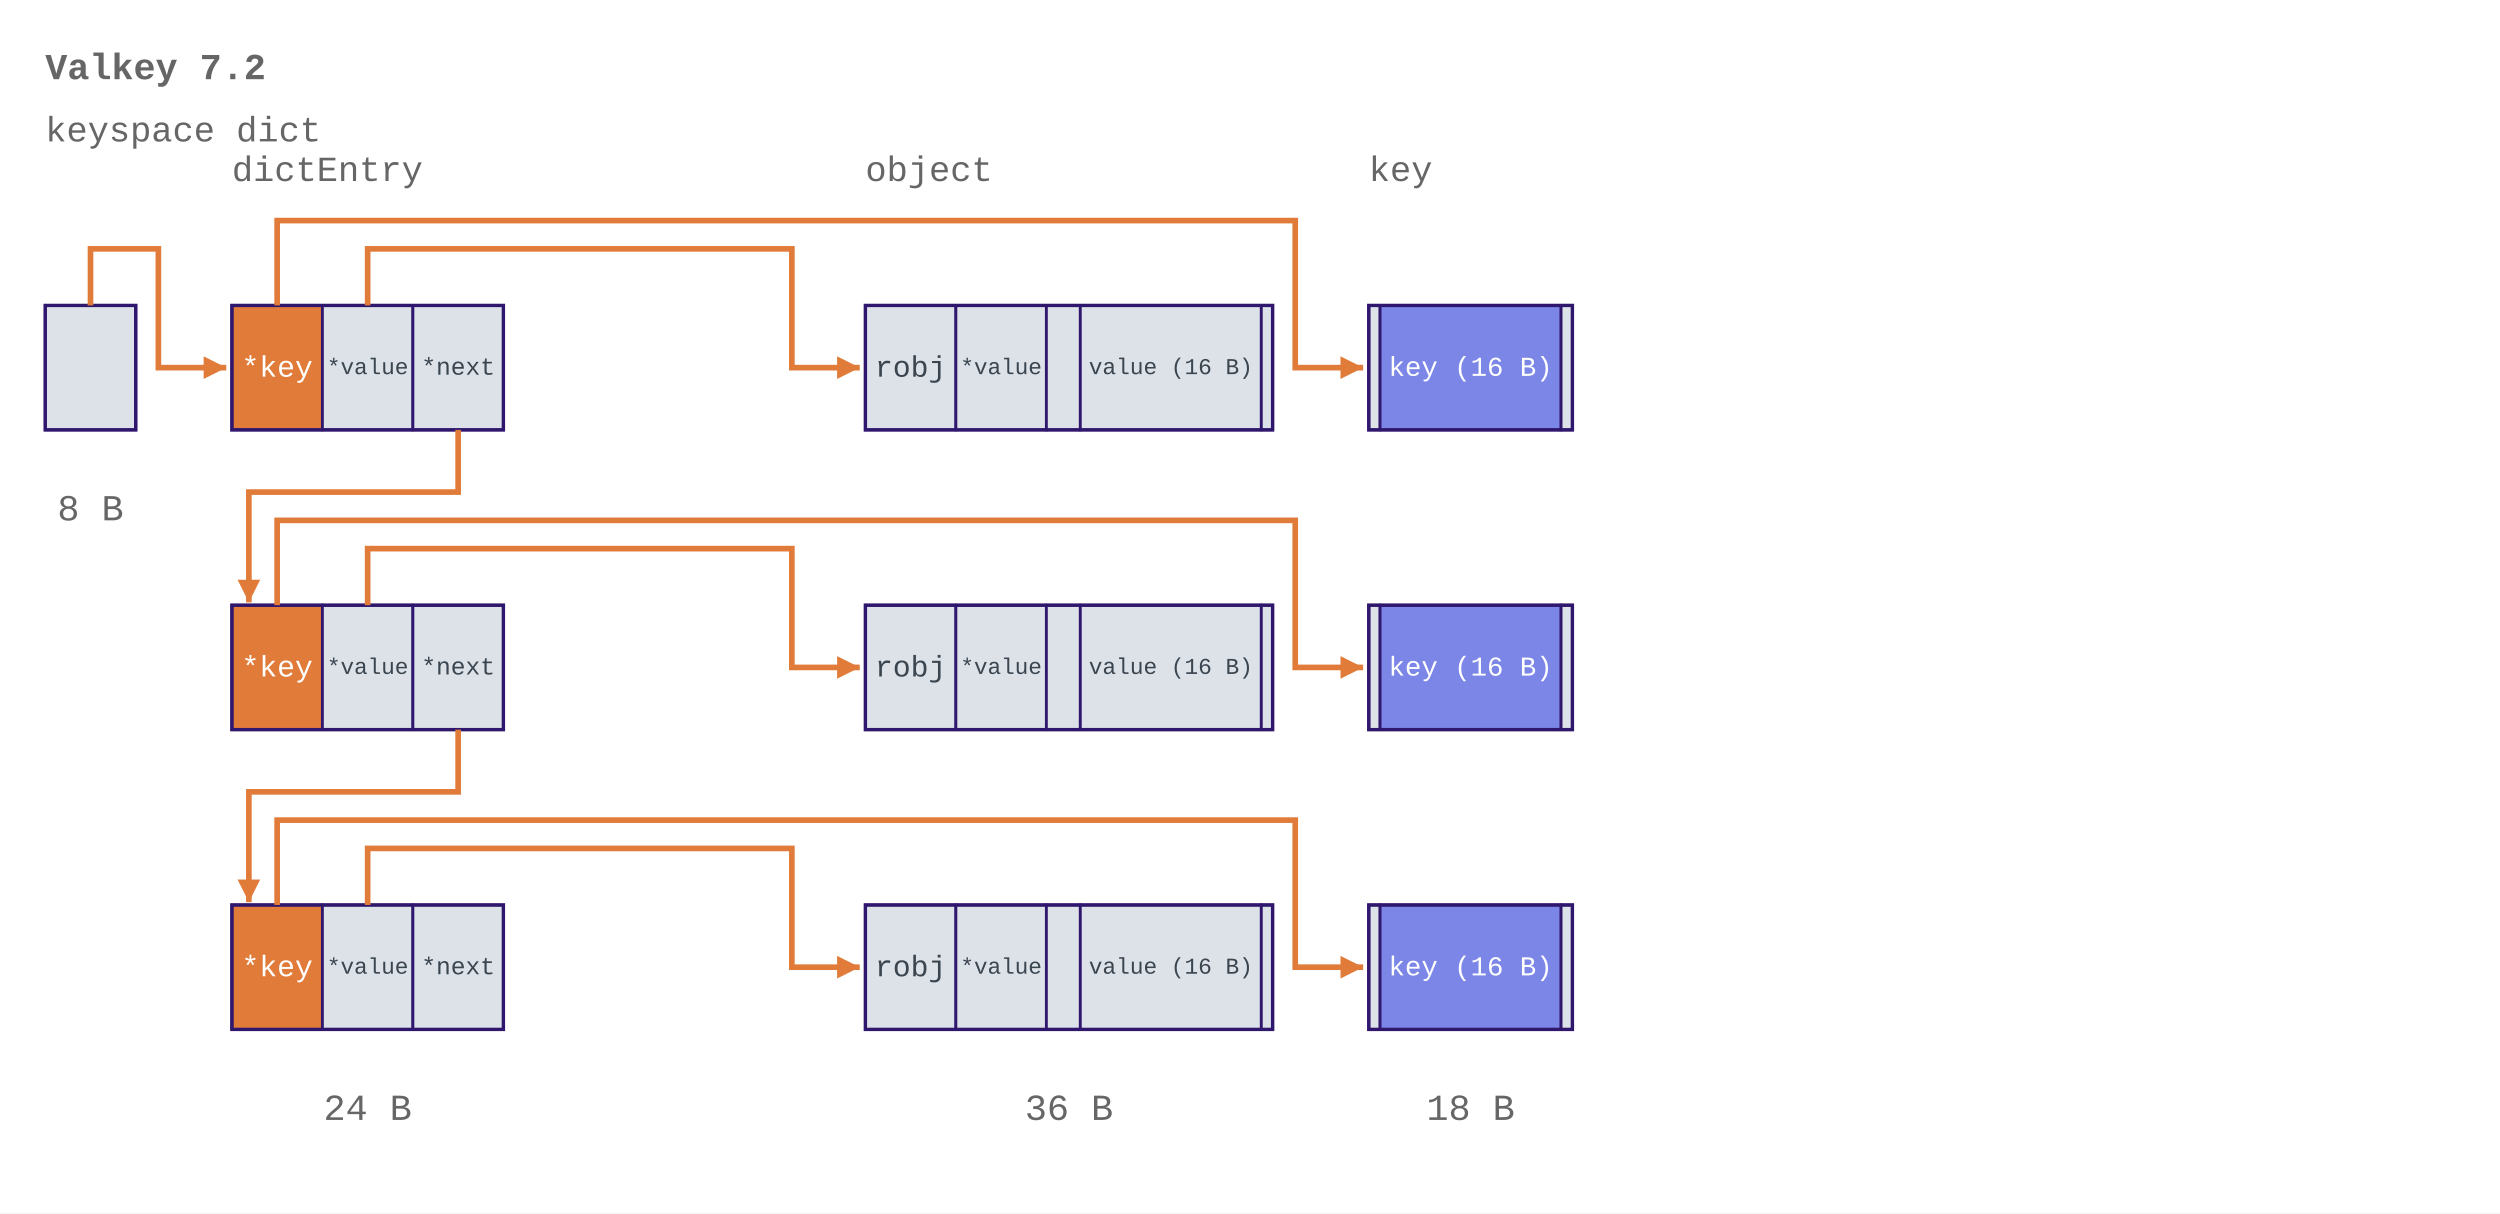
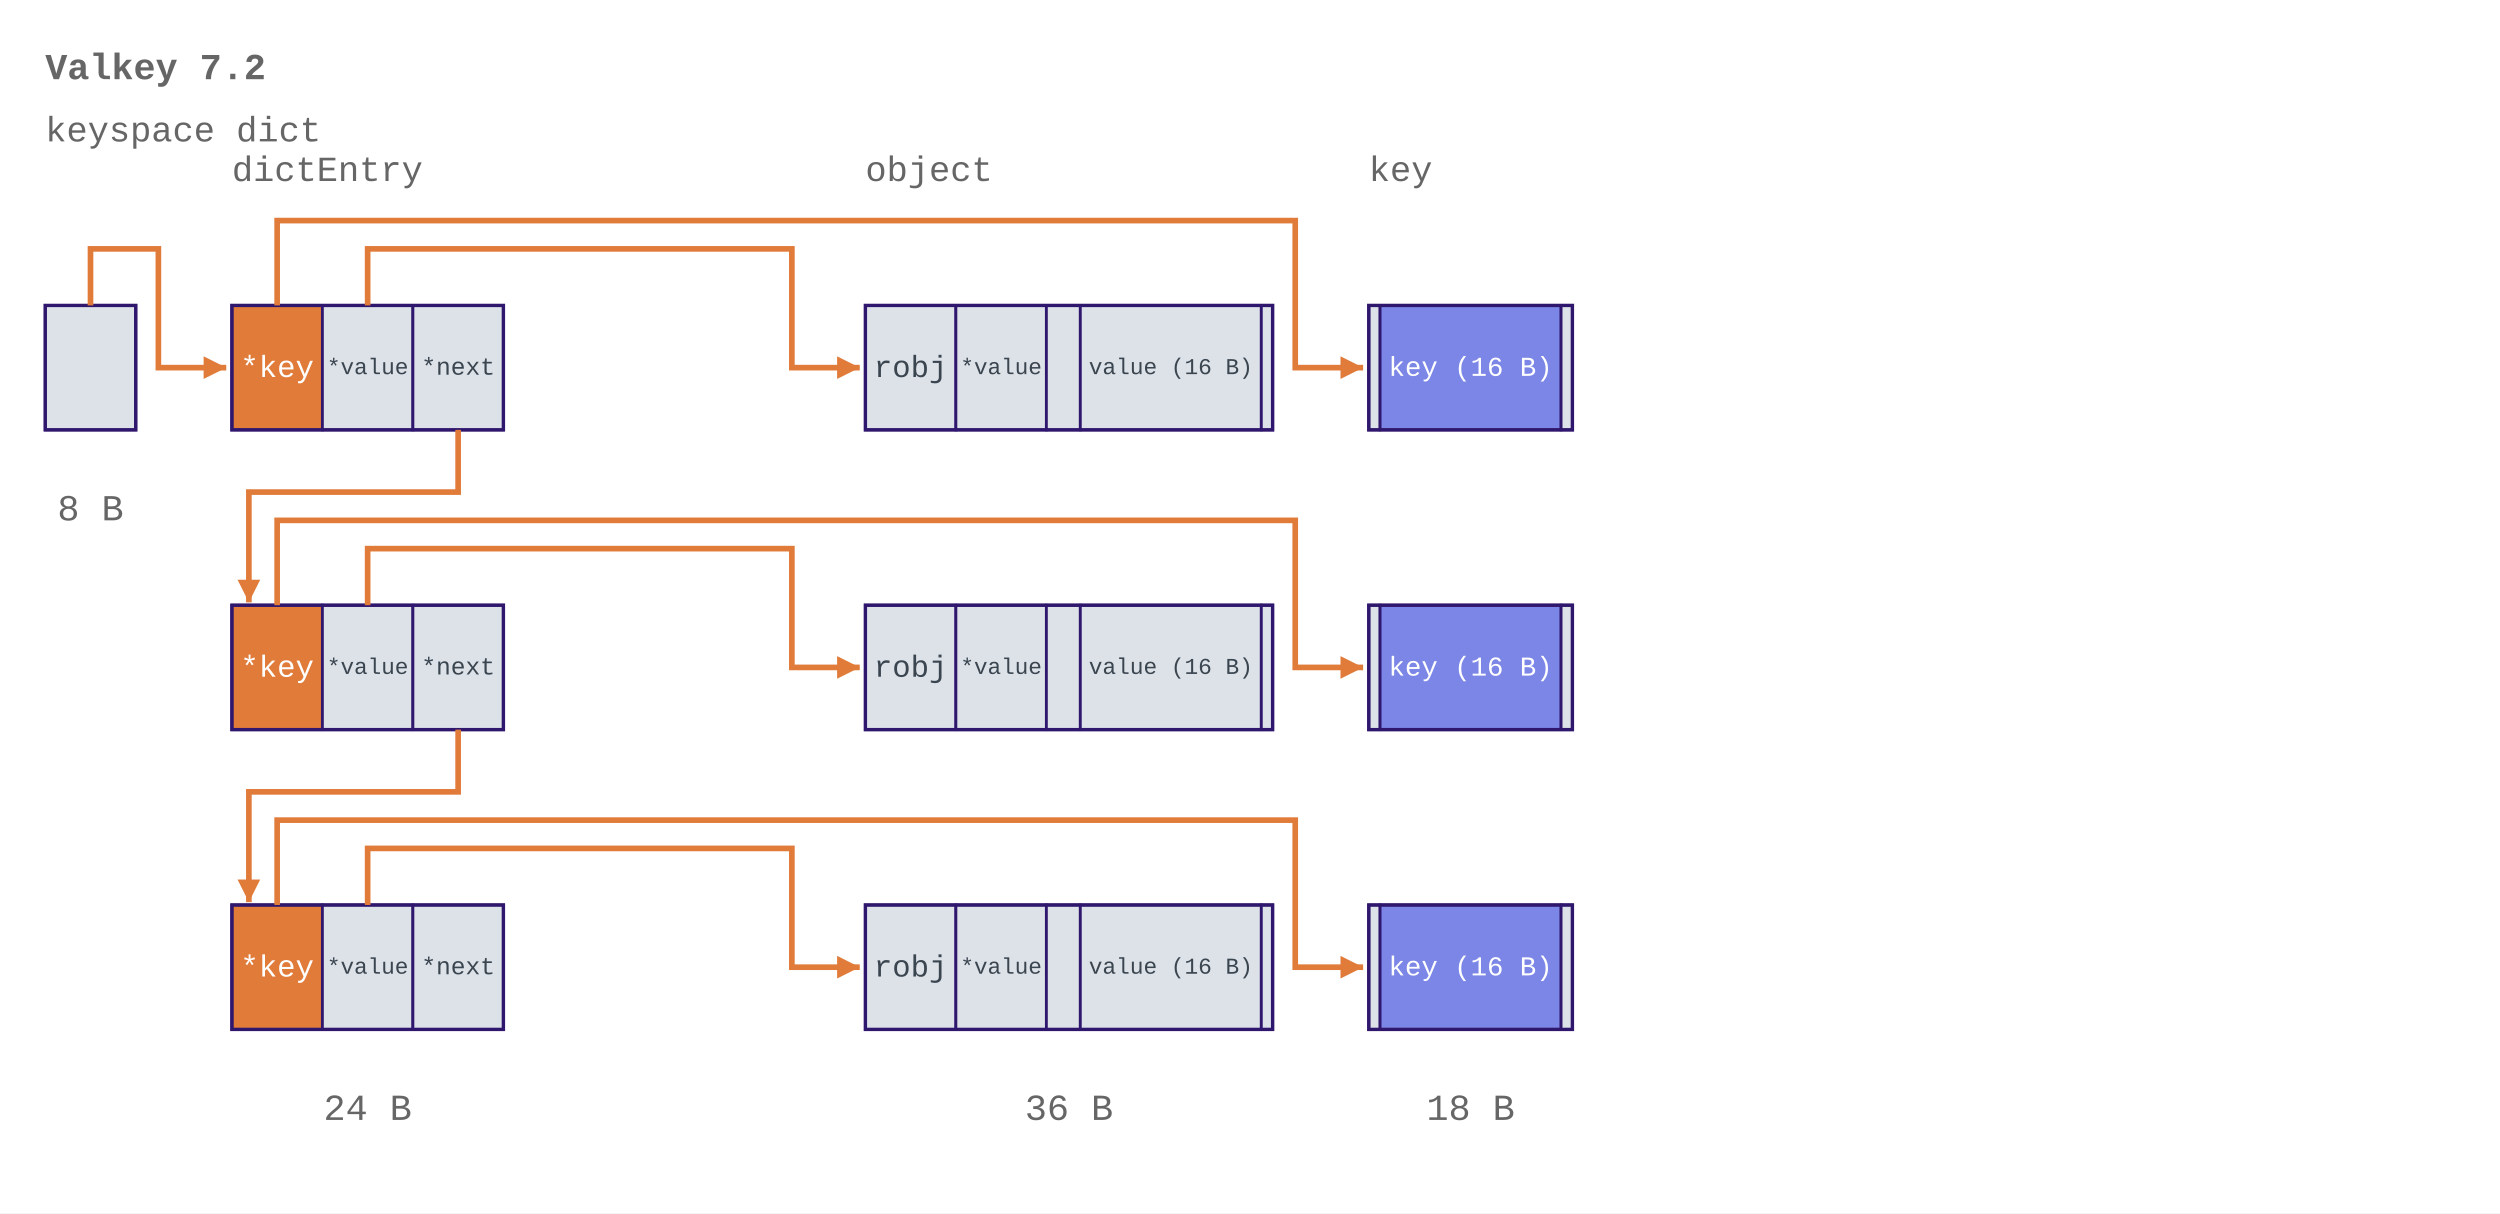
<svg xmlns="http://www.w3.org/2000/svg" width="884" viewBox="0 0 884 429" font-family="'Fira Mono', Consolas, Menlo, Monaco, 'Courier New', monospace">
  <defs>
    <defs>
      <pattern id="fd-hatch" width="6" height="6" patternTransform="rotate(45)" patternUnits="userSpaceOnUse">
        <rect class="fd-hatch-background" fill="#f5f7f7" width="6" height="6" />
        <line class="fd-hatch-lines" stroke="#b9c2cc" stroke-width="1.5" x1="0" y1="0" x2="0" y2="6" />
      </pattern>
    </defs>
    <marker id="arrowhead" markerWidth="8" markerHeight="8" refX="7" refY="4" orient="auto">
      <path d="M0,0 L8,4 L0,8 z" fill="#e07b39" />
    </marker>
  </defs>
  <rect width="884" height="429" fill="#ffffff" />
  <text x="16.0" y="28.0" font-family="'Fira Mono', Consolas, Menlo, Monaco, 'Courier New', monospace" font-size="13" font-weight="bold" fill="#666666" text-anchor="start">Valkey 7.2</text>
  <g transform="translate(16.00 108.00)">
    <rect class="fd-role-overhead" fill="#dde2e8" stroke="#30176e" stroke-width="1" x="0.0" y="0.0" width="32.0" height="44" rx="0" />
  </g>
  <rect x="16.0" y="108.0" width="32.0" height="44.0" fill="none" stroke="#30176e" stroke-width="1.2" />
  <text x="32.0" y="184.0" font-family="'Fira Mono', Consolas, Menlo, Monaco, 'Courier New', monospace" font-size="13" font-weight="normal" fill="#666666" text-anchor="middle">8 B</text>
  <path d="M32.0,108.0 L32.0,88.0 L56.0,88.0 L56.0,130.0 L80.0,130.0" stroke="#e07b39" stroke-width="2" fill="none" />
  <polygon points="80.0,130.0 72.0,126.0 72.0,134.0" fill="#e07b39" />
  <g transform="translate(82.00 108.00)">
    <rect class="fd-role-pointer" fill="#e07b39" stroke="#30176e" stroke-width="1" x="0.0" y="0.0" width="32.0" height="44" rx="0" />
    <rect class="fd-role-overhead" fill="#dde2e8" stroke="#30176e" stroke-width="1" x="32.0" y="0.0" width="32.0" height="44" rx="0" />
    <rect class="fd-role-overhead" fill="#dde2e8" stroke="#30176e" stroke-width="1" x="64.0" y="0.0" width="32.0" height="44" rx="0" />
  </g>
  <rect x="82.0" y="108.0" width="96.0" height="44.0" fill="none" stroke="#30176e" stroke-width="1.2" />
-   <text x="98.0" y="133.2" font-family="'Fira Mono', Consolas, Menlo, Monaco, 'Courier New', monospace" font-size="10.5" font-weight="normal" fill="#ffffff" text-anchor="middle">*key</text>
+   <text x="98.0" y="133.3" font-family="'Fira Mono', Consolas, Menlo, Monaco, 'Courier New', monospace" font-size="10.833" font-weight="normal" fill="#ffffff" text-anchor="middle">*key</text>
  <text x="130.0" y="132.3" font-family="'Fira Mono', Consolas, Menlo, Monaco, 'Courier New', monospace" font-size="8.0" font-weight="normal" fill="#3a4550" text-anchor="middle">*value</text>
  <text x="162.0" y="132.5" font-family="'Fira Mono', Consolas, Menlo, Monaco, 'Courier New', monospace" font-size="8.667" font-weight="normal" fill="#3a4550" text-anchor="middle">*next</text>
  <g transform="translate(306.00 108.00)">
    <rect class="fd-role-overhead" fill="#dde2e8" stroke="#30176e" stroke-width="1" x="0.0" y="0.0" width="32.0" height="44" rx="0" />
    <rect class="fd-role-overhead" fill="#dde2e8" stroke="#30176e" stroke-width="1" x="32.0" y="0.0" width="32.0" height="44" rx="0" />
    <rect class="fd-role-overhead" fill="#dde2e8" stroke="#30176e" stroke-width="1" x="64.0" y="0.0" width="12.0" height="44" rx="0" />
    <rect class="fd-role-overhead" fill="#dde2e8" stroke="#30176e" stroke-width="1" x="76.0" y="0.0" width="64.0" height="44" rx="0" />
    <rect class="fd-role-overhead" fill="#dde2e8" stroke="#30176e" stroke-width="1" x="140.0" y="0.0" width="4.0" height="44" rx="0" />
  </g>
  <rect x="306.0" y="108.0" width="144.0" height="44.0" fill="none" stroke="#30176e" stroke-width="1.2" />
-   <text x="322.0" y="133.2" font-family="'Fira Mono', Consolas, Menlo, Monaco, 'Courier New', monospace" font-size="10.5" font-weight="normal" fill="#3a4550" text-anchor="middle">robj</text>
+   <text x="322.0" y="133.3" font-family="'Fira Mono', Consolas, Menlo, Monaco, 'Courier New', monospace" font-size="10.833" font-weight="normal" fill="#3a4550" text-anchor="middle">robj</text>
  <text x="354.0" y="132.3" font-family="'Fira Mono', Consolas, Menlo, Monaco, 'Courier New', monospace" font-size="8.0" font-weight="normal" fill="#3a4550" text-anchor="middle">*value</text>
  <text x="414.0" y="132.3" font-family="'Fira Mono', Consolas, Menlo, Monaco, 'Courier New', monospace" font-size="8.056" font-weight="normal" fill="#3a4550" text-anchor="middle">value (16 B)</text>
  <path d="M130.0,108.0 L130.0,88.0 L280.0,88.0 L280.0,130.0 L304.0,130.0" stroke="#e07b39" stroke-width="2" fill="none" />
  <polygon points="304.0,130.0 296.0,126.0 296.0,134.0" fill="#e07b39" />
  <g transform="translate(484.00 108.00)">
    <rect class="fd-role-overhead" fill="#dde2e8" stroke="#30176e" stroke-width="1" x="0.0" y="0.0" width="4.0" height="44" rx="0" />
    <rect class="fd-role-data" fill="#7b86e6" stroke="#30176e" stroke-width="1" x="4.0" y="0.0" width="64.0" height="44" rx="0" />
    <rect class="fd-role-overhead" fill="#dde2e8" stroke="#30176e" stroke-width="1" x="68.0" y="0.0" width="4.0" height="44" rx="0" />
  </g>
  <rect x="484.0" y="108.0" width="72.0" height="44.0" fill="none" stroke="#30176e" stroke-width="1.2" />
  <text x="520.0" y="132.9" font-family="'Fira Mono', Consolas, Menlo, Monaco, 'Courier New', monospace" font-size="9.667" font-weight="normal" fill="#ffffff" text-anchor="middle">key (16 B)</text>
  <path d="M98.0,108.0 L98.0,78.0 L458.0,78.0 L458.0,130.0 L482.0,130.0" stroke="#e07b39" stroke-width="2" fill="none" />
  <polygon points="482.0,130.0 474.0,126.0 474.0,134.0" fill="#e07b39" />
  <path d="M162.0,152.0 L162.0,174.0 L88.0,174.0 L88.0,213.0" stroke="#e07b39" stroke-width="2" fill="none" />
  <polygon points="88.0,213.0 84.0,205.0 92.0,205.0" fill="#e07b39" />
  <g transform="translate(82.00 214.00)">
    <rect class="fd-role-pointer" fill="#e07b39" stroke="#30176e" stroke-width="1" x="0.0" y="0.0" width="32.0" height="44" rx="0" />
    <rect class="fd-role-overhead" fill="#dde2e8" stroke="#30176e" stroke-width="1" x="32.0" y="0.0" width="32.0" height="44" rx="0" />
    <rect class="fd-role-overhead" fill="#dde2e8" stroke="#30176e" stroke-width="1" x="64.0" y="0.0" width="32.0" height="44" rx="0" />
  </g>
  <rect x="82.0" y="214.0" width="96.0" height="44.0" fill="none" stroke="#30176e" stroke-width="1.2" />
-   <text x="98.0" y="239.2" font-family="'Fira Mono', Consolas, Menlo, Monaco, 'Courier New', monospace" font-size="10.5" font-weight="normal" fill="#ffffff" text-anchor="middle">*key</text>
+   <text x="98.0" y="239.3" font-family="'Fira Mono', Consolas, Menlo, Monaco, 'Courier New', monospace" font-size="10.833" font-weight="normal" fill="#ffffff" text-anchor="middle">*key</text>
  <text x="130.0" y="238.3" font-family="'Fira Mono', Consolas, Menlo, Monaco, 'Courier New', monospace" font-size="8.0" font-weight="normal" fill="#3a4550" text-anchor="middle">*value</text>
  <text x="162.0" y="238.5" font-family="'Fira Mono', Consolas, Menlo, Monaco, 'Courier New', monospace" font-size="8.667" font-weight="normal" fill="#3a4550" text-anchor="middle">*next</text>
  <g transform="translate(306.00 214.00)">
    <rect class="fd-role-overhead" fill="#dde2e8" stroke="#30176e" stroke-width="1" x="0.0" y="0.0" width="32.0" height="44" rx="0" />
    <rect class="fd-role-overhead" fill="#dde2e8" stroke="#30176e" stroke-width="1" x="32.0" y="0.0" width="32.0" height="44" rx="0" />
    <rect class="fd-role-overhead" fill="#dde2e8" stroke="#30176e" stroke-width="1" x="64.0" y="0.0" width="12.0" height="44" rx="0" />
    <rect class="fd-role-overhead" fill="#dde2e8" stroke="#30176e" stroke-width="1" x="76.0" y="0.0" width="64.0" height="44" rx="0" />
    <rect class="fd-role-overhead" fill="#dde2e8" stroke="#30176e" stroke-width="1" x="140.0" y="0.0" width="4.0" height="44" rx="0" />
  </g>
  <rect x="306.0" y="214.0" width="144.0" height="44.0" fill="none" stroke="#30176e" stroke-width="1.2" />
-   <text x="322.0" y="239.2" font-family="'Fira Mono', Consolas, Menlo, Monaco, 'Courier New', monospace" font-size="10.5" font-weight="normal" fill="#3a4550" text-anchor="middle">robj</text>
+   <text x="322.0" y="239.3" font-family="'Fira Mono', Consolas, Menlo, Monaco, 'Courier New', monospace" font-size="10.833" font-weight="normal" fill="#3a4550" text-anchor="middle">robj</text>
  <text x="354.0" y="238.3" font-family="'Fira Mono', Consolas, Menlo, Monaco, 'Courier New', monospace" font-size="8.0" font-weight="normal" fill="#3a4550" text-anchor="middle">*value</text>
  <text x="414.0" y="238.3" font-family="'Fira Mono', Consolas, Menlo, Monaco, 'Courier New', monospace" font-size="8.056" font-weight="normal" fill="#3a4550" text-anchor="middle">value (16 B)</text>
  <path d="M130.0,214.0 L130.0,194.0 L280.0,194.0 L280.0,236.0 L304.0,236.0" stroke="#e07b39" stroke-width="2" fill="none" />
  <polygon points="304.0,236.0 296.0,232.0 296.0,240.0" fill="#e07b39" />
  <g transform="translate(484.00 214.00)">
    <rect class="fd-role-overhead" fill="#dde2e8" stroke="#30176e" stroke-width="1" x="0.0" y="0.0" width="4.0" height="44" rx="0" />
    <rect class="fd-role-data" fill="#7b86e6" stroke="#30176e" stroke-width="1" x="4.0" y="0.0" width="64.0" height="44" rx="0" />
    <rect class="fd-role-overhead" fill="#dde2e8" stroke="#30176e" stroke-width="1" x="68.0" y="0.0" width="4.0" height="44" rx="0" />
  </g>
  <rect x="484.0" y="214.0" width="72.0" height="44.0" fill="none" stroke="#30176e" stroke-width="1.2" />
  <text x="520.0" y="238.9" font-family="'Fira Mono', Consolas, Menlo, Monaco, 'Courier New', monospace" font-size="9.667" font-weight="normal" fill="#ffffff" text-anchor="middle">key (16 B)</text>
  <path d="M98.0,214.0 L98.0,184.0 L458.0,184.0 L458.0,236.0 L482.0,236.0" stroke="#e07b39" stroke-width="2" fill="none" />
  <polygon points="482.0,236.0 474.0,232.0 474.0,240.0" fill="#e07b39" />
  <path d="M162.0,258.0 L162.0,280.0 L88.0,280.0 L88.0,319.0" stroke="#e07b39" stroke-width="2" fill="none" />
  <polygon points="88.0,319.0 84.0,311.0 92.0,311.0" fill="#e07b39" />
  <g transform="translate(82.00 320.00)">
    <rect class="fd-role-pointer" fill="#e07b39" stroke="#30176e" stroke-width="1" x="0.0" y="0.0" width="32.0" height="44" rx="0" />
    <rect class="fd-role-overhead" fill="#dde2e8" stroke="#30176e" stroke-width="1" x="32.0" y="0.0" width="32.0" height="44" rx="0" />
    <rect class="fd-role-overhead" fill="#dde2e8" stroke="#30176e" stroke-width="1" x="64.0" y="0.0" width="32.0" height="44" rx="0" />
  </g>
  <rect x="82.0" y="320.0" width="96.0" height="44.0" fill="none" stroke="#30176e" stroke-width="1.2" />
-   <text x="98.0" y="345.2" font-family="'Fira Mono', Consolas, Menlo, Monaco, 'Courier New', monospace" font-size="10.5" font-weight="normal" fill="#ffffff" text-anchor="middle">*key</text>
+   <text x="98.0" y="345.3" font-family="'Fira Mono', Consolas, Menlo, Monaco, 'Courier New', monospace" font-size="10.833" font-weight="normal" fill="#ffffff" text-anchor="middle">*key</text>
  <text x="130.0" y="344.3" font-family="'Fira Mono', Consolas, Menlo, Monaco, 'Courier New', monospace" font-size="8.0" font-weight="normal" fill="#3a4550" text-anchor="middle">*value</text>
  <text x="162.0" y="344.5" font-family="'Fira Mono', Consolas, Menlo, Monaco, 'Courier New', monospace" font-size="8.667" font-weight="normal" fill="#3a4550" text-anchor="middle">*next</text>
  <text x="130.0" y="396.0" font-family="'Fira Mono', Consolas, Menlo, Monaco, 'Courier New', monospace" font-size="13" font-weight="normal" fill="#666666" text-anchor="middle">24 B</text>
  <g transform="translate(306.00 320.00)">
    <rect class="fd-role-overhead" fill="#dde2e8" stroke="#30176e" stroke-width="1" x="0.0" y="0.0" width="32.0" height="44" rx="0" />
    <rect class="fd-role-overhead" fill="#dde2e8" stroke="#30176e" stroke-width="1" x="32.0" y="0.0" width="32.0" height="44" rx="0" />
    <rect class="fd-role-overhead" fill="#dde2e8" stroke="#30176e" stroke-width="1" x="64.0" y="0.0" width="12.0" height="44" rx="0" />
    <rect class="fd-role-overhead" fill="#dde2e8" stroke="#30176e" stroke-width="1" x="76.0" y="0.0" width="64.0" height="44" rx="0" />
    <rect class="fd-role-overhead" fill="#dde2e8" stroke="#30176e" stroke-width="1" x="140.0" y="0.0" width="4.0" height="44" rx="0" />
  </g>
  <rect x="306.0" y="320.0" width="144.0" height="44.0" fill="none" stroke="#30176e" stroke-width="1.2" />
-   <text x="322.0" y="345.2" font-family="'Fira Mono', Consolas, Menlo, Monaco, 'Courier New', monospace" font-size="10.5" font-weight="normal" fill="#3a4550" text-anchor="middle">robj</text>
+   <text x="322.0" y="345.3" font-family="'Fira Mono', Consolas, Menlo, Monaco, 'Courier New', monospace" font-size="10.833" font-weight="normal" fill="#3a4550" text-anchor="middle">robj</text>
  <text x="354.0" y="344.3" font-family="'Fira Mono', Consolas, Menlo, Monaco, 'Courier New', monospace" font-size="8.0" font-weight="normal" fill="#3a4550" text-anchor="middle">*value</text>
  <text x="414.0" y="344.3" font-family="'Fira Mono', Consolas, Menlo, Monaco, 'Courier New', monospace" font-size="8.056" font-weight="normal" fill="#3a4550" text-anchor="middle">value (16 B)</text>
  <text x="378.0" y="396.0" font-family="'Fira Mono', Consolas, Menlo, Monaco, 'Courier New', monospace" font-size="13" font-weight="normal" fill="#666666" text-anchor="middle">36 B</text>
  <path d="M130.0,320.0 L130.0,300.0 L280.0,300.0 L280.0,342.0 L304.0,342.0" stroke="#e07b39" stroke-width="2" fill="none" />
  <polygon points="304.0,342.0 296.0,338.0 296.0,346.0" fill="#e07b39" />
  <g transform="translate(484.00 320.00)">
    <rect class="fd-role-overhead" fill="#dde2e8" stroke="#30176e" stroke-width="1" x="0.0" y="0.0" width="4.0" height="44" rx="0" />
    <rect class="fd-role-data" fill="#7b86e6" stroke="#30176e" stroke-width="1" x="4.0" y="0.0" width="64.0" height="44" rx="0" />
    <rect class="fd-role-overhead" fill="#dde2e8" stroke="#30176e" stroke-width="1" x="68.0" y="0.0" width="4.0" height="44" rx="0" />
  </g>
  <rect x="484.0" y="320.0" width="72.0" height="44.0" fill="none" stroke="#30176e" stroke-width="1.2" />
  <text x="520.0" y="344.9" font-family="'Fira Mono', Consolas, Menlo, Monaco, 'Courier New', monospace" font-size="9.667" font-weight="normal" fill="#ffffff" text-anchor="middle">key (16 B)</text>
  <text x="520.0" y="396.0" font-family="'Fira Mono', Consolas, Menlo, Monaco, 'Courier New', monospace" font-size="13" font-weight="normal" fill="#666666" text-anchor="middle">18 B</text>
  <path d="M98.0,320.0 L98.0,290.0 L458.0,290.0 L458.0,342.0 L482.0,342.0" stroke="#e07b39" stroke-width="2" fill="none" />
  <polygon points="482.0,342.0 474.0,338.0 474.0,346.0" fill="#e07b39" />
  <text x="16.0" y="50.0" font-family="'Fira Mono', Consolas, Menlo, Monaco, 'Courier New', monospace" font-size="12.5" font-weight="normal" fill="#666666" text-anchor="start">keyspace dict</text>
  <text x="82.0" y="64.0" font-family="'Fira Mono', Consolas, Menlo, Monaco, 'Courier New', monospace" font-size="12.5" font-weight="normal" fill="#666666" text-anchor="start">dictEntry</text>
  <text x="306.0" y="64.0" font-family="'Fira Mono', Consolas, Menlo, Monaco, 'Courier New', monospace" font-size="12.5" font-weight="normal" fill="#666666" text-anchor="start">object</text>
  <text x="484.0" y="64.0" font-family="'Fira Mono', Consolas, Menlo, Monaco, 'Courier New', monospace" font-size="12.5" font-weight="normal" fill="#666666" text-anchor="start">key</text>
</svg>
